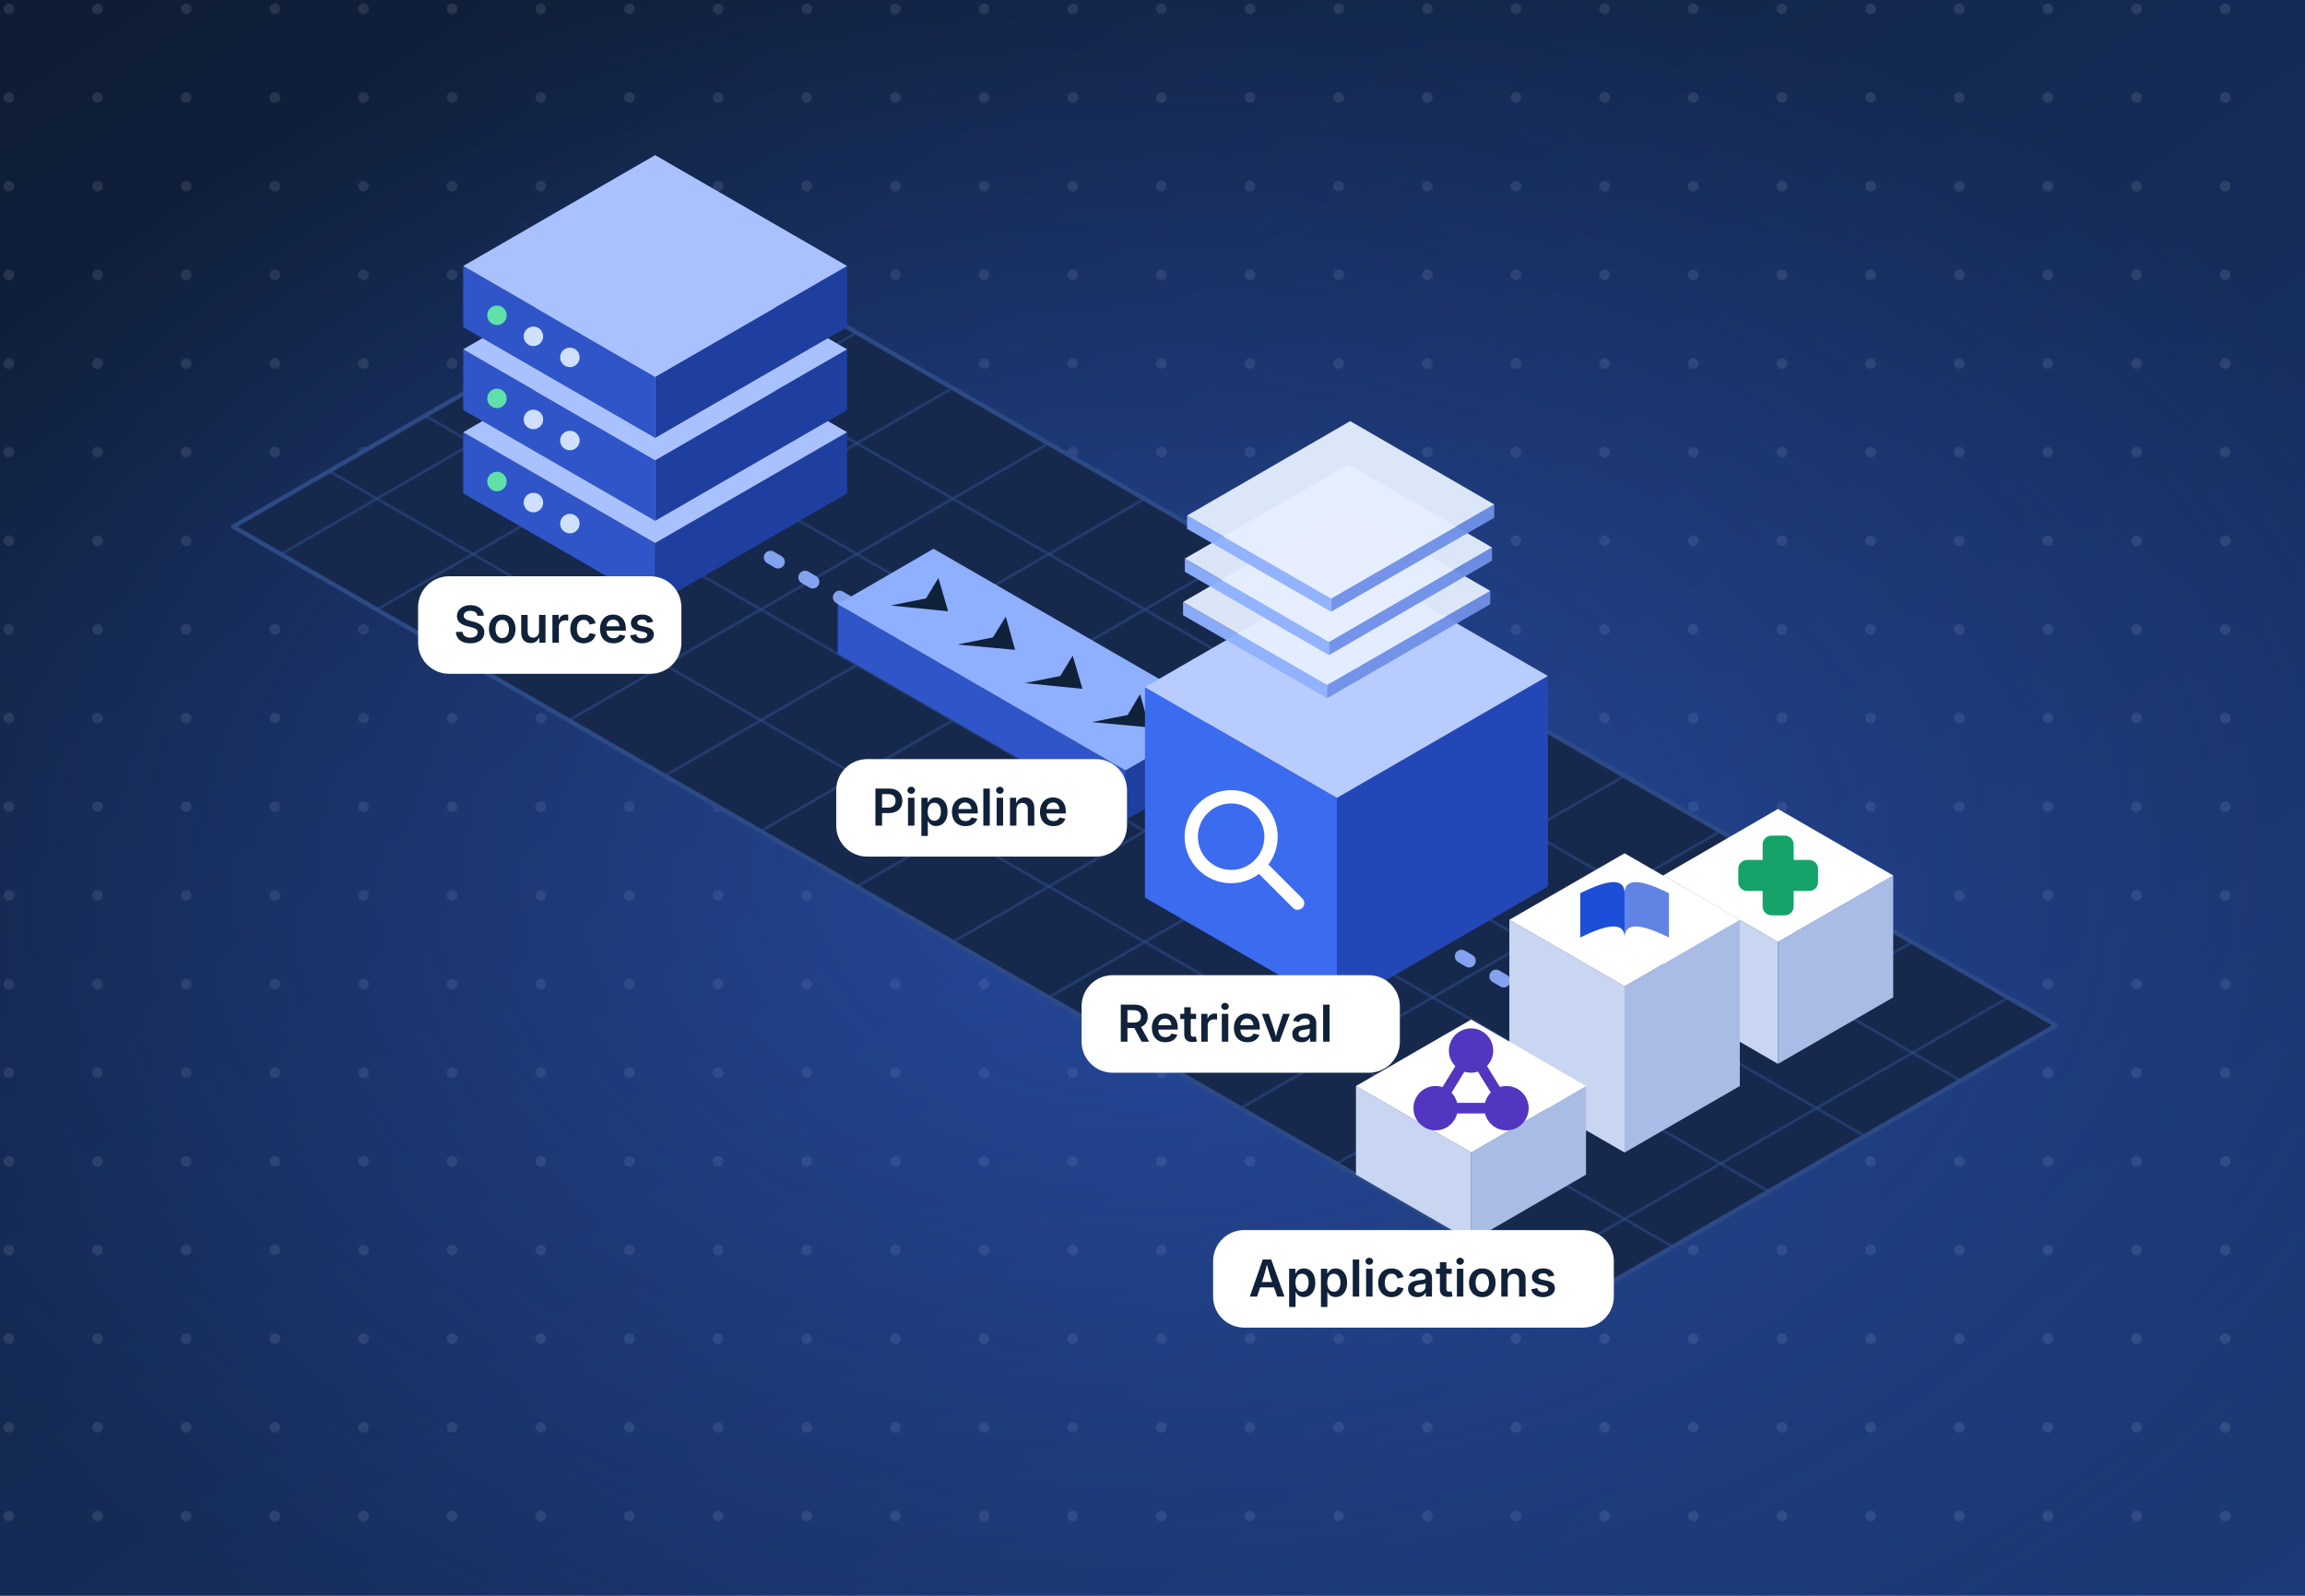
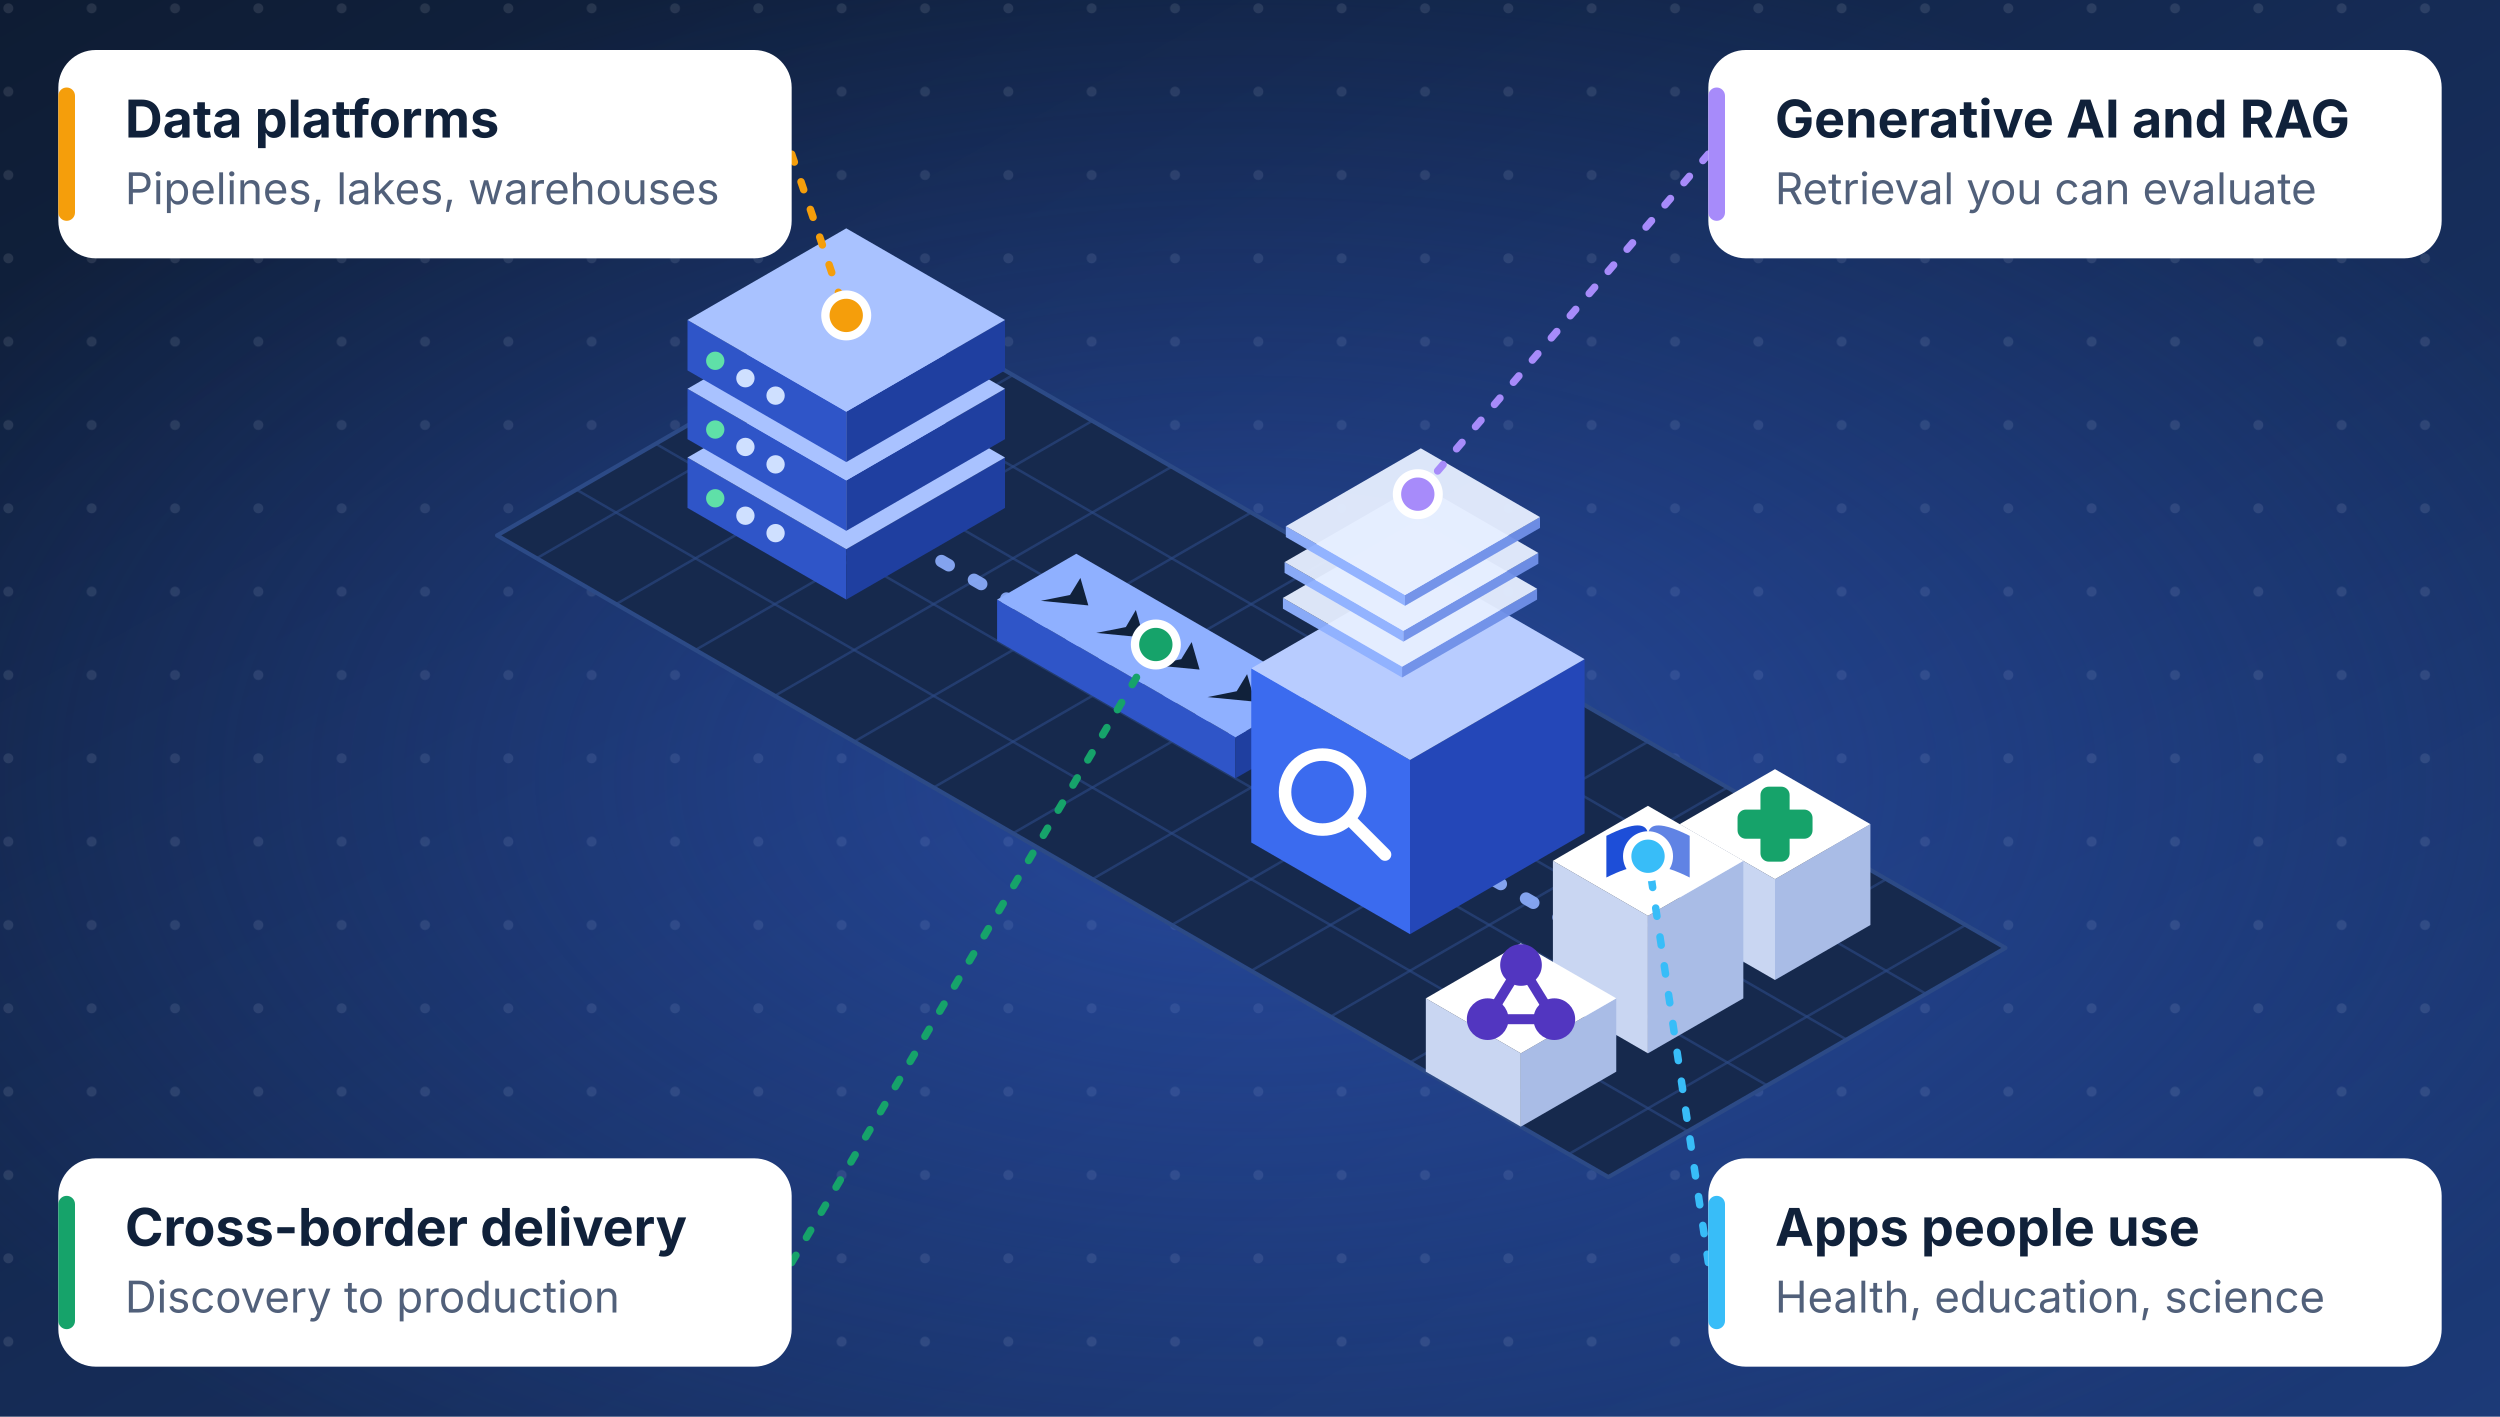
- <svg xmlns="http://www.w3.org/2000/svg" viewBox="0 0 520 360" aria-label="Branches merging into a single main line: each node is a merged open-source pull request" font-family="Inter,system-ui,sans-serif">
+ <svg xmlns="http://www.w3.org/2000/svg" viewBox="0 0 600 340" aria-label="Isometric illustration of a data platform: data sources, a pipeline, a retrieval layer and applications for health, education and science" font-family="Inter,system-ui,sans-serif">
  <defs>
    <linearGradient id="hg-bg" x1="0" y1="0" x2="1" y2="1">
      <stop offset="0" stop-color="#0e1c33" />
      <stop offset="1" stop-color="#1c3a78" />
    </linearGradient>
    <radialGradient id="hg-glow" cx="0.5" cy="0.55" r="0.6">
      <stop offset="0" stop-color="#3b6bef" stop-opacity="0.45" />
      <stop offset="1" stop-color="#3b6bef" stop-opacity="0" />
    </radialGradient>
    <pattern id="hg-dots" width="20" height="20" patternUnits="userSpaceOnUse">
      <circle cx="2" cy="2" r="1.2" fill="#fff" opacity="0.1" />
    </pattern>
  </defs>
-   <rect width="520" height="360" fill="url(#hg-bg)" />
-   <rect width="520" height="360" fill="url(#hg-dots)" />
-   <rect width="520" height="360" fill="url(#hg-glow)" />
+   <rect width="600" height="340" fill="url(#hg-bg)" />
+   <rect width="600" height="340" fill="url(#hg-dots)" />
+   <rect width="600" height="340" fill="url(#hg-glow)" />
  <g>
-     <polygon points="160.8,56.3 463.9,231.3 355.7,293.8 52.6,118.8" fill="#16294d" stroke-linejoin="round" stroke="#2c4a86" />
-     <line x1="171.651" y1="62.5" x2="63.397" y2="125" stroke="#2c4a86" stroke-width="0.6" opacity="0.6" />
-     <line x1="193.301" y1="75" x2="85.048" y2="137.5" stroke="#2c4a86" stroke-width="0.6" opacity="0.6" />
-     <line x1="214.952" y1="87.5" x2="106.699" y2="150" stroke="#2c4a86" stroke-width="0.6" opacity="0.6" />
-     <line x1="236.603" y1="100" x2="128.349" y2="162.5" stroke="#2c4a86" stroke-width="0.6" opacity="0.6" />
-     <line x1="258.253" y1="112.5" x2="150" y2="175" stroke="#2c4a86" stroke-width="0.6" opacity="0.6" />
-     <line x1="279.904" y1="125" x2="171.651" y2="187.5" stroke="#2c4a86" stroke-width="0.6" opacity="0.6" />
-     <line x1="301.554" y1="137.5" x2="193.301" y2="200" stroke="#2c4a86" stroke-width="0.6" opacity="0.6" />
-     <line x1="323.205" y1="150" x2="214.952" y2="212.5" stroke="#2c4a86" stroke-width="0.6" opacity="0.6" />
-     <line x1="344.856" y1="162.5" x2="236.603" y2="225" stroke="#2c4a86" stroke-width="0.6" opacity="0.6" />
-     <line x1="366.506" y1="175" x2="258.253" y2="237.5" stroke="#2c4a86" stroke-width="0.6" opacity="0.6" />
-     <line x1="388.157" y1="187.5" x2="279.904" y2="250" stroke="#2c4a86" stroke-width="0.6" opacity="0.6" />
-     <line x1="409.808" y1="200" x2="301.554" y2="262.5" stroke="#2c4a86" stroke-width="0.6" opacity="0.6" />
-     <line x1="431.458" y1="212.5" x2="323.205" y2="275" stroke="#2c4a86" stroke-width="0.6" opacity="0.6" />
-     <line x1="453.109" y1="225" x2="344.856" y2="287.5" stroke="#2c4a86" stroke-width="0.6" opacity="0.6" />
-     <line x1="160.825" y1="56.25" x2="463.934" y2="231.25" stroke="#2c4a86" stroke-width="0.6" opacity="0.6" />
-     <line x1="139.175" y1="68.75" x2="442.284" y2="243.75" stroke="#2c4a86" stroke-width="0.6" opacity="0.6" />
-     <line x1="117.524" y1="81.25" x2="420.633" y2="256.25" stroke="#2c4a86" stroke-width="0.6" opacity="0.6" />
-     <line x1="95.873" y1="93.75" x2="398.982" y2="268.75" stroke="#2c4a86" stroke-width="0.6" opacity="0.6" />
-     <line x1="74.223" y1="106.25" x2="377.332" y2="281.25" stroke="#2c4a86" stroke-width="0.6" opacity="0.6" />
-     <line x1="52.572" y1="118.75" x2="355.681" y2="293.75" stroke="#2c4a86" stroke-width="0.6" opacity="0.6" />
+     <polygon points="214.5,73.5 481.3,227.5 386.0,282.5 119.3,128.5" fill="#16294d" stroke-linejoin="round" stroke="#2c4a86" />
+     <line x1="224.053" y1="79" x2="128.79" y2="134" stroke="#2c4a86" stroke-width="0.6" opacity="0.6" />
+     <line x1="243.105" y1="90" x2="147.842" y2="145" stroke="#2c4a86" stroke-width="0.6" opacity="0.6" />
+     <line x1="262.158" y1="101" x2="166.895" y2="156" stroke="#2c4a86" stroke-width="0.6" opacity="0.6" />
+     <line x1="281.21" y1="112" x2="185.947" y2="167" stroke="#2c4a86" stroke-width="0.6" opacity="0.6" />
+     <line x1="300.263" y1="123" x2="205" y2="178" stroke="#2c4a86" stroke-width="0.6" opacity="0.6" />
+     <line x1="319.315" y1="134" x2="224.053" y2="189" stroke="#2c4a86" stroke-width="0.6" opacity="0.6" />
+     <line x1="338.368" y1="145" x2="243.105" y2="200" stroke="#2c4a86" stroke-width="0.6" opacity="0.6" />
+     <line x1="357.42" y1="156" x2="262.158" y2="211" stroke="#2c4a86" stroke-width="0.6" opacity="0.6" />
+     <line x1="376.473" y1="167" x2="281.21" y2="222" stroke="#2c4a86" stroke-width="0.6" opacity="0.6" />
+     <line x1="395.526" y1="178" x2="300.263" y2="233" stroke="#2c4a86" stroke-width="0.6" opacity="0.6" />
+     <line x1="414.578" y1="189" x2="319.315" y2="244" stroke="#2c4a86" stroke-width="0.6" opacity="0.6" />
+     <line x1="433.631" y1="200" x2="338.368" y2="255" stroke="#2c4a86" stroke-width="0.6" opacity="0.6" />
+     <line x1="452.683" y1="211" x2="357.42" y2="266" stroke="#2c4a86" stroke-width="0.6" opacity="0.6" />
+     <line x1="471.736" y1="222" x2="376.473" y2="277" stroke="#2c4a86" stroke-width="0.6" opacity="0.6" />
+     <line x1="214.526" y1="73.5" x2="481.262" y2="227.5" stroke="#2c4a86" stroke-width="0.6" opacity="0.6" />
+     <line x1="195.474" y1="84.5" x2="462.21" y2="238.5" stroke="#2c4a86" stroke-width="0.6" opacity="0.6" />
+     <line x1="176.421" y1="95.5" x2="443.157" y2="249.5" stroke="#2c4a86" stroke-width="0.6" opacity="0.6" />
+     <line x1="157.369" y1="106.5" x2="424.104" y2="260.5" stroke="#2c4a86" stroke-width="0.6" opacity="0.6" />
+     <line x1="138.316" y1="117.5" x2="405.052" y2="271.5" stroke="#2c4a86" stroke-width="0.6" opacity="0.6" />
+     <line x1="119.263" y1="128.5" x2="385.999" y2="282.5" stroke="#2c4a86" stroke-width="0.6" opacity="0.6" />
  </g>
-   <line x1="173.816" y1="125.75" x2="347.021" y2="225.75" stroke="#8fb0ff" stroke-width="3" stroke-dasharray="2 7" stroke-linecap="round" opacity="0.9" />
+   <line x1="225.958" y1="134.66" x2="378.378" y2="222.66" stroke="#8fb0ff" stroke-width="3" stroke-dasharray="2 7" stroke-linecap="round" opacity="0.9" />
  <g>
-     <polygon points="104.5,97.5 147.8,122.5 147.8,136.3 104.5,111.3" fill="#2f55c8" stroke-linejoin="round" />
-     <polygon points="191.1,97.5 147.8,122.5 147.8,136.3 191.1,111.3" fill="#1f3fa0" stroke-linejoin="round" />
-     <polygon points="147.8,72.5 191.1,97.5 147.8,122.5 104.5,97.5" fill="#a9c2ff" stroke-linejoin="round" />
-     <circle cx="112.111" cy="108.625" r="2.2" fill="#5fe0a8" />
-     <circle cx="120.339" cy="113.375" r="2.2" fill="#cfe0ff" />
-     <circle cx="128.566" cy="118.125" r="2.2" fill="#cfe0ff" />
+     <polygon points="165.0,109.8 203.1,131.8 203.1,143.9 165.0,121.9" fill="#2f55c8" stroke-linejoin="round" />
+     <polygon points="241.2,109.8 203.1,131.8 203.1,143.9 241.2,121.9" fill="#1f3fa0" stroke-linejoin="round" />
+     <polygon points="203.1,87.8 241.2,109.8 203.1,131.8 165.0,109.8" fill="#a9c2ff" stroke-linejoin="round" />
+     <circle cx="171.658" cy="119.59" r="2.2" fill="#5fe0a8" />
+     <circle cx="178.898" cy="123.77" r="2.2" fill="#cfe0ff" />
+     <circle cx="186.138" cy="127.95" r="2.2" fill="#cfe0ff" />
  </g>
  <g>
-     <polygon points="104.5,78.8 147.8,103.8 147.8,117.5 104.5,92.5" fill="#2f55c8" stroke-linejoin="round" />
-     <polygon points="191.1,78.8 147.8,103.8 147.8,117.5 191.1,92.5" fill="#1f3fa0" stroke-linejoin="round" />
-     <polygon points="147.8,53.8 191.1,78.8 147.8,103.8 104.5,78.8" fill="#a9c2ff" stroke-linejoin="round" />
-     <circle cx="112.111" cy="89.875" r="2.2" fill="#5fe0a8" />
-     <circle cx="120.339" cy="94.625" r="2.2" fill="#cfe0ff" />
-     <circle cx="128.566" cy="99.375" r="2.2" fill="#cfe0ff" />
+     <polygon points="165.0,93.3 203.1,115.3 203.1,127.4 165.0,105.4" fill="#2f55c8" stroke-linejoin="round" />
+     <polygon points="241.2,93.3 203.1,115.3 203.1,127.4 241.2,105.4" fill="#1f3fa0" stroke-linejoin="round" />
+     <polygon points="203.1,71.3 241.2,93.3 203.1,115.3 165.0,93.3" fill="#a9c2ff" stroke-linejoin="round" />
+     <circle cx="171.658" cy="103.09" r="2.2" fill="#5fe0a8" />
+     <circle cx="178.898" cy="107.27" r="2.2" fill="#cfe0ff" />
+     <circle cx="186.138" cy="111.45" r="2.2" fill="#cfe0ff" />
  </g>
  <g>
-     <polygon points="104.5,60.0 147.8,85.0 147.8,98.8 104.5,73.8" fill="#2f55c8" stroke-linejoin="round" />
-     <polygon points="191.1,60.0 147.8,85.0 147.8,98.8 191.1,73.8" fill="#1f3fa0" stroke-linejoin="round" />
-     <polygon points="147.8,35.0 191.1,60.0 147.8,85.0 104.5,60.0" fill="#a9c2ff" stroke-linejoin="round" />
-     <circle cx="112.111" cy="71.125" r="2.2" fill="#5fe0a8" />
-     <circle cx="120.339" cy="75.875" r="2.2" fill="#cfe0ff" />
-     <circle cx="128.566" cy="80.625" r="2.2" fill="#cfe0ff" />
+     <polygon points="165.0,76.8 203.1,98.8 203.1,110.9 165.0,88.9" fill="#2f55c8" stroke-linejoin="round" />
+     <polygon points="241.2,76.8 203.1,98.8 203.1,110.9 241.2,88.9" fill="#1f3fa0" stroke-linejoin="round" />
+     <polygon points="203.1,54.8 241.2,76.8 203.1,98.8 165.0,76.8" fill="#a9c2ff" stroke-linejoin="round" />
+     <circle cx="171.658" cy="86.59" r="2.2" fill="#5fe0a8" />
+     <circle cx="178.898" cy="90.77" r="2.2" fill="#cfe0ff" />
+     <circle cx="186.138" cy="94.95" r="2.2" fill="#cfe0ff" />
  </g>
  <g>
-     <polygon points="189.0,136.3 253.9,173.8 253.9,185.0 189.0,147.5" fill="#2f55c8" stroke-linejoin="round" />
-     <polygon points="275.6,161.3 253.9,173.8 253.9,185.0 275.6,172.5" fill="#1f3fa0" stroke-linejoin="round" />
-     <polygon points="210.6,123.8 275.6,161.3 253.9,173.8 189.0,136.3" fill="#8fb0ff" stroke-linejoin="round" />
+     <polygon points="239.3,143.9 296.5,176.9 296.5,186.8 239.3,153.8" fill="#2f55c8" stroke-linejoin="round" />
+     <polygon points="315.5,165.9 296.5,176.9 296.5,186.8 315.5,175.8" fill="#1f3fa0" stroke-linejoin="round" />
+     <polygon points="258.3,132.9 315.5,165.9 296.5,176.9 239.3,143.9" fill="#8fb0ff" stroke-linejoin="round" />
  </g>
-   <polygon points="211.7,130.4 213.9,137.9 200.9,136.6 208.9,135.0" fill="#10213a" stroke-linejoin="round" />
-   <polygon points="226.9,139.1 229.0,146.6 216.0,145.4 224.0,143.8" fill="#10213a" stroke-linejoin="round" />
-   <polygon points="242.0,147.9 244.2,155.4 231.2,154.1 239.2,152.5" fill="#10213a" stroke-linejoin="round" />
-   <polygon points="257.2,156.6 259.3,164.1 246.3,162.9 254.4,161.3" fill="#10213a" stroke-linejoin="round" />
+   <polygon points="259.3,138.7 261.2,145.3 249.8,144.2 256.8,142.8" fill="#10213a" stroke-linejoin="round" />
+   <polygon points="272.6,146.4 274.5,153.0 263.1,151.9 270.2,150.5" fill="#10213a" stroke-linejoin="round" />
+   <polygon points="286.0,154.1 287.9,160.7 276.4,159.6 283.5,158.2" fill="#10213a" stroke-linejoin="round" />
+   <polygon points="299.3,161.8 301.2,168.4 289.8,167.3 296.8,165.9" fill="#10213a" stroke-linejoin="round" />
  <g>
-     <polygon points="258.3,155.0 301.6,180.0 301.6,227.5 258.3,202.5" fill="#3b6bef" stroke-linejoin="round" />
-     <polygon points="349.2,152.5 301.6,180.0 301.6,227.5 349.2,200.0" fill="#2447b8" stroke-linejoin="round" />
-     <polygon points="305.9,127.5 349.2,152.5 301.6,180.0 258.3,155.0" fill="#b8ccff" stroke-linejoin="round" />
+     <polygon points="300.3,160.4 338.4,182.4 338.4,224.2 300.3,202.2" fill="#3b6bef" stroke-linejoin="round" />
+     <polygon points="380.3,158.2 338.4,182.4 338.4,224.2 380.3,200.0" fill="#2447b8" stroke-linejoin="round" />
+     <polygon points="342.2,136.2 380.3,158.2 338.4,182.4 300.3,160.4" fill="#b8ccff" stroke-linejoin="round" />
  </g>
  <g>
-     <polygon points="266.9,135.8 299.4,154.5 299.4,157.5 266.9,138.8" fill="#8fb0ff" stroke-linejoin="round" opacity="0.95" />
-     <polygon points="336.2,133.3 299.4,154.5 299.4,157.5 336.2,136.3" fill="#6f90e8" stroke-linejoin="round" opacity="0.95" />
-     <polygon points="303.7,114.5 336.2,133.3 299.4,154.5 266.9,135.8" fill="#e6eeff" stroke-linejoin="round" opacity="0.95" />
+     <polygon points="307.9,143.5 336.5,160.0 336.5,162.6 307.9,146.1" fill="#8fb0ff" stroke-linejoin="round" opacity="0.95" />
+     <polygon points="368.9,141.3 336.5,160.0 336.5,162.6 368.9,143.9" fill="#6f90e8" stroke-linejoin="round" opacity="0.95" />
+     <polygon points="340.3,124.8 368.9,141.3 336.5,160.0 307.9,143.5" fill="#e6eeff" stroke-linejoin="round" opacity="0.95" />
  </g>
  <g>
-     <polygon points="267.3,126.0 299.8,144.8 299.8,147.8 267.3,129.0" fill="#8fb0ff" stroke-linejoin="round" opacity="0.95" />
-     <polygon points="336.6,123.5 299.8,144.8 299.8,147.8 336.6,126.5" fill="#6f90e8" stroke-linejoin="round" opacity="0.95" />
-     <polygon points="304.2,104.8 336.6,123.5 299.8,144.8 267.3,126.0" fill="#e6eeff" stroke-linejoin="round" opacity="0.95" />
+     <polygon points="308.3,134.9 336.8,151.4 336.8,154.0 308.3,137.5" fill="#8fb0ff" stroke-linejoin="round" opacity="0.95" />
+     <polygon points="369.2,132.7 336.8,151.4 336.8,154.0 369.2,135.3" fill="#6f90e8" stroke-linejoin="round" opacity="0.95" />
+     <polygon points="340.7,116.2 369.2,132.7 336.8,151.4 308.3,134.9" fill="#e6eeff" stroke-linejoin="round" opacity="0.95" />
  </g>
  <g>
-     <polygon points="267.8,116.3 300.3,135.0 300.3,138.0 267.8,119.3" fill="#8fb0ff" stroke-linejoin="round" opacity="0.95" />
-     <polygon points="337.1,113.8 300.3,135.0 300.3,138.0 337.1,116.8" fill="#6f90e8" stroke-linejoin="round" opacity="0.95" />
-     <polygon points="304.6,95.0 337.1,113.8 300.3,135.0 267.8,116.3" fill="#e6eeff" stroke-linejoin="round" opacity="0.95" />
+     <polygon points="308.6,126.3 337.2,142.8 337.2,145.4 308.6,128.9" fill="#8fb0ff" stroke-linejoin="round" opacity="0.95" />
+     <polygon points="369.6,124.1 337.2,142.8 337.2,145.4 369.6,126.7" fill="#6f90e8" stroke-linejoin="round" opacity="0.95" />
+     <polygon points="341.0,107.6 369.6,124.1 337.2,142.8 308.6,126.3" fill="#e6eeff" stroke-linejoin="round" opacity="0.95" />
  </g>
  <g stroke="#fff" stroke-width="3" fill="none" stroke-linecap="round">
-     <circle cx="277.739" cy="188.75" r="9" />
-     <line x1="284.239" y1="195.25" x2="292.739" y2="203.75" />
+     <circle cx="317.41" cy="190.1" r="9" />
+     <line x1="323.91" y1="196.6" x2="332.41" y2="205.1" />
  </g>
  <g>
    <g>
-       <polygon points="375.2,197.5 401.1,212.5 401.1,240.0 375.2,225.0" fill="#c9d6f2" stroke-linejoin="round" />
-       <polygon points="427.1,197.5 401.1,212.5 401.1,240.0 427.1,225.0" fill="#a9bce6" stroke-linejoin="round" />
-       <polygon points="401.1,182.5 427.1,197.5 401.1,212.5 375.2,197.5" fill="#ffffff" stroke-linejoin="round" />
+       <polygon points="403.1,197.8 426.0,211.0 426.0,235.2 403.1,222.0" fill="#c9d6f2" stroke-linejoin="round" />
+       <polygon points="448.9,197.8 426.0,211.0 426.0,235.2 448.9,222.0" fill="#a9bce6" stroke-linejoin="round" />
+       <polygon points="426.0,184.6 448.9,197.8 426.0,211.0 403.1,197.8" fill="#ffffff" stroke-linejoin="round" />
    </g>
    <g fill="#16a36a">
-       <rect x="397.647" y="188.5" width="7" height="18" rx="2" />
-       <rect x="392.147" y="194" width="18" height="7" rx="2" />
+       <rect x="422.51" y="188.8" width="7" height="18" rx="2" />
+       <rect x="417.01" y="194.3" width="18" height="7" rx="2" />
    </g>
  </g>
  <g>
    <g>
-       <polygon points="340.5,207.5 366.5,222.5 366.5,260.0 340.5,245.0" fill="#c9d6f2" stroke-linejoin="round" />
-       <polygon points="392.5,207.5 366.5,222.5 366.5,260.0 392.5,245.0" fill="#a9bce6" stroke-linejoin="round" />
-       <polygon points="366.5,192.5 392.5,207.5 366.5,222.5 340.5,207.5" fill="#ffffff" stroke-linejoin="round" />
+       <polygon points="372.7,206.6 395.5,219.8 395.5,252.8 372.7,239.6" fill="#c9d6f2" stroke-linejoin="round" />
+       <polygon points="418.4,206.6 395.5,219.8 395.5,252.8 418.4,239.6" fill="#a9bce6" stroke-linejoin="round" />
+       <polygon points="395.5,193.4 418.4,206.6 395.5,219.8 372.7,206.6" fill="#ffffff" stroke-linejoin="round" />
    </g>
    <g fill="#1d4ed8">
-       <path d="M356.506 201.5q10 -5 10 0v10q0 -5 -10 0z" />
-       <path d="M376.506 201.5q-10 -5 -10 0v10q0 -5 10 0z" opacity="0.7" />
+       <path d="M385.526 200.6q10 -5 10 0v10q0 -5 -10 0z" />
+       <path d="M405.526 200.6q-10 -5 -10 0v10q0 -5 10 0z" opacity="0.7" />
    </g>
  </g>
  <g>
    <g>
-       <polygon points="305.9,245.0 331.9,260.0 331.9,280.0 305.9,265.0" fill="#c9d6f2" stroke-linejoin="round" />
-       <polygon points="357.8,245.0 331.9,260.0 331.9,280.0 357.8,265.0" fill="#a9bce6" stroke-linejoin="round" />
-       <polygon points="331.9,230.0 357.8,245.0 331.9,260.0 305.9,245.0" fill="#ffffff" stroke-linejoin="round" />
+       <polygon points="342.2,239.6 365.0,252.8 365.0,270.4 342.2,257.2" fill="#c9d6f2" stroke-linejoin="round" />
+       <polygon points="387.9,239.6 365.0,252.8 365.0,270.4 387.9,257.2" fill="#a9bce6" stroke-linejoin="round" />
+       <polygon points="365.0,226.4 387.9,239.6 365.0,252.8 342.2,239.6" fill="#ffffff" stroke-linejoin="round" />
    </g>
    <g stroke="#5236c0" stroke-width="2.4" fill="#5236c0">
-       <polygon points="323.9,250.0 339.9,250.0 331.9,237.0" fill="none" />
-       <circle cx="323.865" cy="250" r="3.8" />
-       <circle cx="339.865" cy="250" r="3.8" />
-       <circle cx="331.865" cy="237" r="3.8" />
+       <polygon points="357.0,244.6 373.0,244.6 365.0,231.6" fill="none" />
+       <circle cx="357.041" cy="244.6" r="3.8" />
+       <circle cx="373.041" cy="244.6" r="3.8" />
+       <circle cx="365.041" cy="231.6" r="3.8" />
    </g>
  </g>
-   <g>
+   <g class="callout">
+     <line x1="190" y1="37" x2="203.095" y2="75.7" stroke="#f59e0b" stroke-width="1.8" stroke-dasharray="2 5" stroke-linecap="round" />
    <g>
-       <rect x="94.319" y="130" width="59.4" height="22" rx="7" fill="#fff" />
-       <text x="102.319" y="145" fill="#10213a" font-size="11.5" font-weight="600">Sources</text>
+       <rect x="14" y="12" width="176" height="50" rx="9" fill="#fff" />
+       <rect x="14" y="21" width="4" height="32" rx="2" fill="#f59e0b" />
+       <text x="30" y="33" fill="#10213a" font-size="12.5" font-weight="700">Data platforms</text>
+       <text x="30" y="49" fill="#51607a" font-size="10.5">Pipelines, lakes, warehouses</text>
    </g>
+     <circle cx="203.095" cy="75.7" r="5" fill="#f59e0b" stroke="#fff" stroke-width="2" />
+   </g>
+   <g class="callout">
+     <line x1="190" y1="303" x2="277.4" y2="154.68" stroke="#16a36a" stroke-width="1.8" stroke-dasharray="2 5" stroke-linecap="round" />
    <g>
-       <rect x="188.647" y="171.25" width="65.6" height="22" rx="7" fill="#fff" />
-       <text x="196.647" y="186.25" fill="#10213a" font-size="11.5" font-weight="600">Pipeline</text>
+       <rect x="14" y="278" width="176" height="50" rx="9" fill="#fff" />
+       <rect x="14" y="287" width="4" height="32" rx="2" fill="#16a36a" />
+       <text x="30" y="299" fill="#10213a" font-size="12.5" font-weight="700">Cross-border delivery</text>
+       <text x="30" y="315" fill="#51607a" font-size="10.5">Discovery to production</text>
    </g>
+     <circle cx="277.4" cy="154.68" r="5" fill="#16a36a" stroke="#fff" stroke-width="2" />
+   </g>
+   <g class="callout">
+     <line x1="410" y1="37" x2="340.273" y2="118.6" stroke="#a78bfa" stroke-width="1.8" stroke-dasharray="2 5" stroke-linecap="round" />
    <g>
-       <rect x="244.004" y="220" width="71.8" height="22" rx="7" fill="#fff" />
-       <text x="252.004" y="235" fill="#10213a" font-size="11.5" font-weight="600">Retrieval</text>
+       <rect x="410" y="12" width="176" height="50" rx="9" fill="#fff" />
+       <rect x="410" y="21" width="4" height="32" rx="2" fill="#a78bfa" />
+       <text x="426" y="33" fill="#10213a" font-size="12.5" font-weight="700">Generative AI and RAG</text>
+       <text x="426" y="49" fill="#51607a" font-size="10.5">Retrieval you can evaluate</text>
    </g>
+     <circle cx="340.273" cy="118.6" r="5" fill="#a78bfa" stroke="#fff" stroke-width="2" />
+   </g>
+   <g class="callout">
+     <line x1="410" y1="303" x2="395.526" y2="205.5" stroke="#38bdf8" stroke-width="1.8" stroke-dasharray="2 5" stroke-linecap="round" />
    <g>
-       <rect x="273.675" y="277.5" width="90.4" height="22" rx="7" fill="#fff" />
-       <text x="281.675" y="292.5" fill="#10213a" font-size="11.5" font-weight="600">Applications</text>
+       <rect x="410" y="278" width="176" height="50" rx="9" fill="#fff" />
+       <rect x="410" y="287" width="4" height="32" rx="2" fill="#38bdf8" />
+       <text x="426" y="299" fill="#10213a" font-size="12.5" font-weight="700">Apps people use</text>
+       <text x="426" y="315" fill="#51607a" font-size="10.5">Health, education, science</text>
    </g>
+     <circle cx="395.526" cy="205.5" r="5" fill="#38bdf8" stroke="#fff" stroke-width="2" />
  </g>
</svg>
